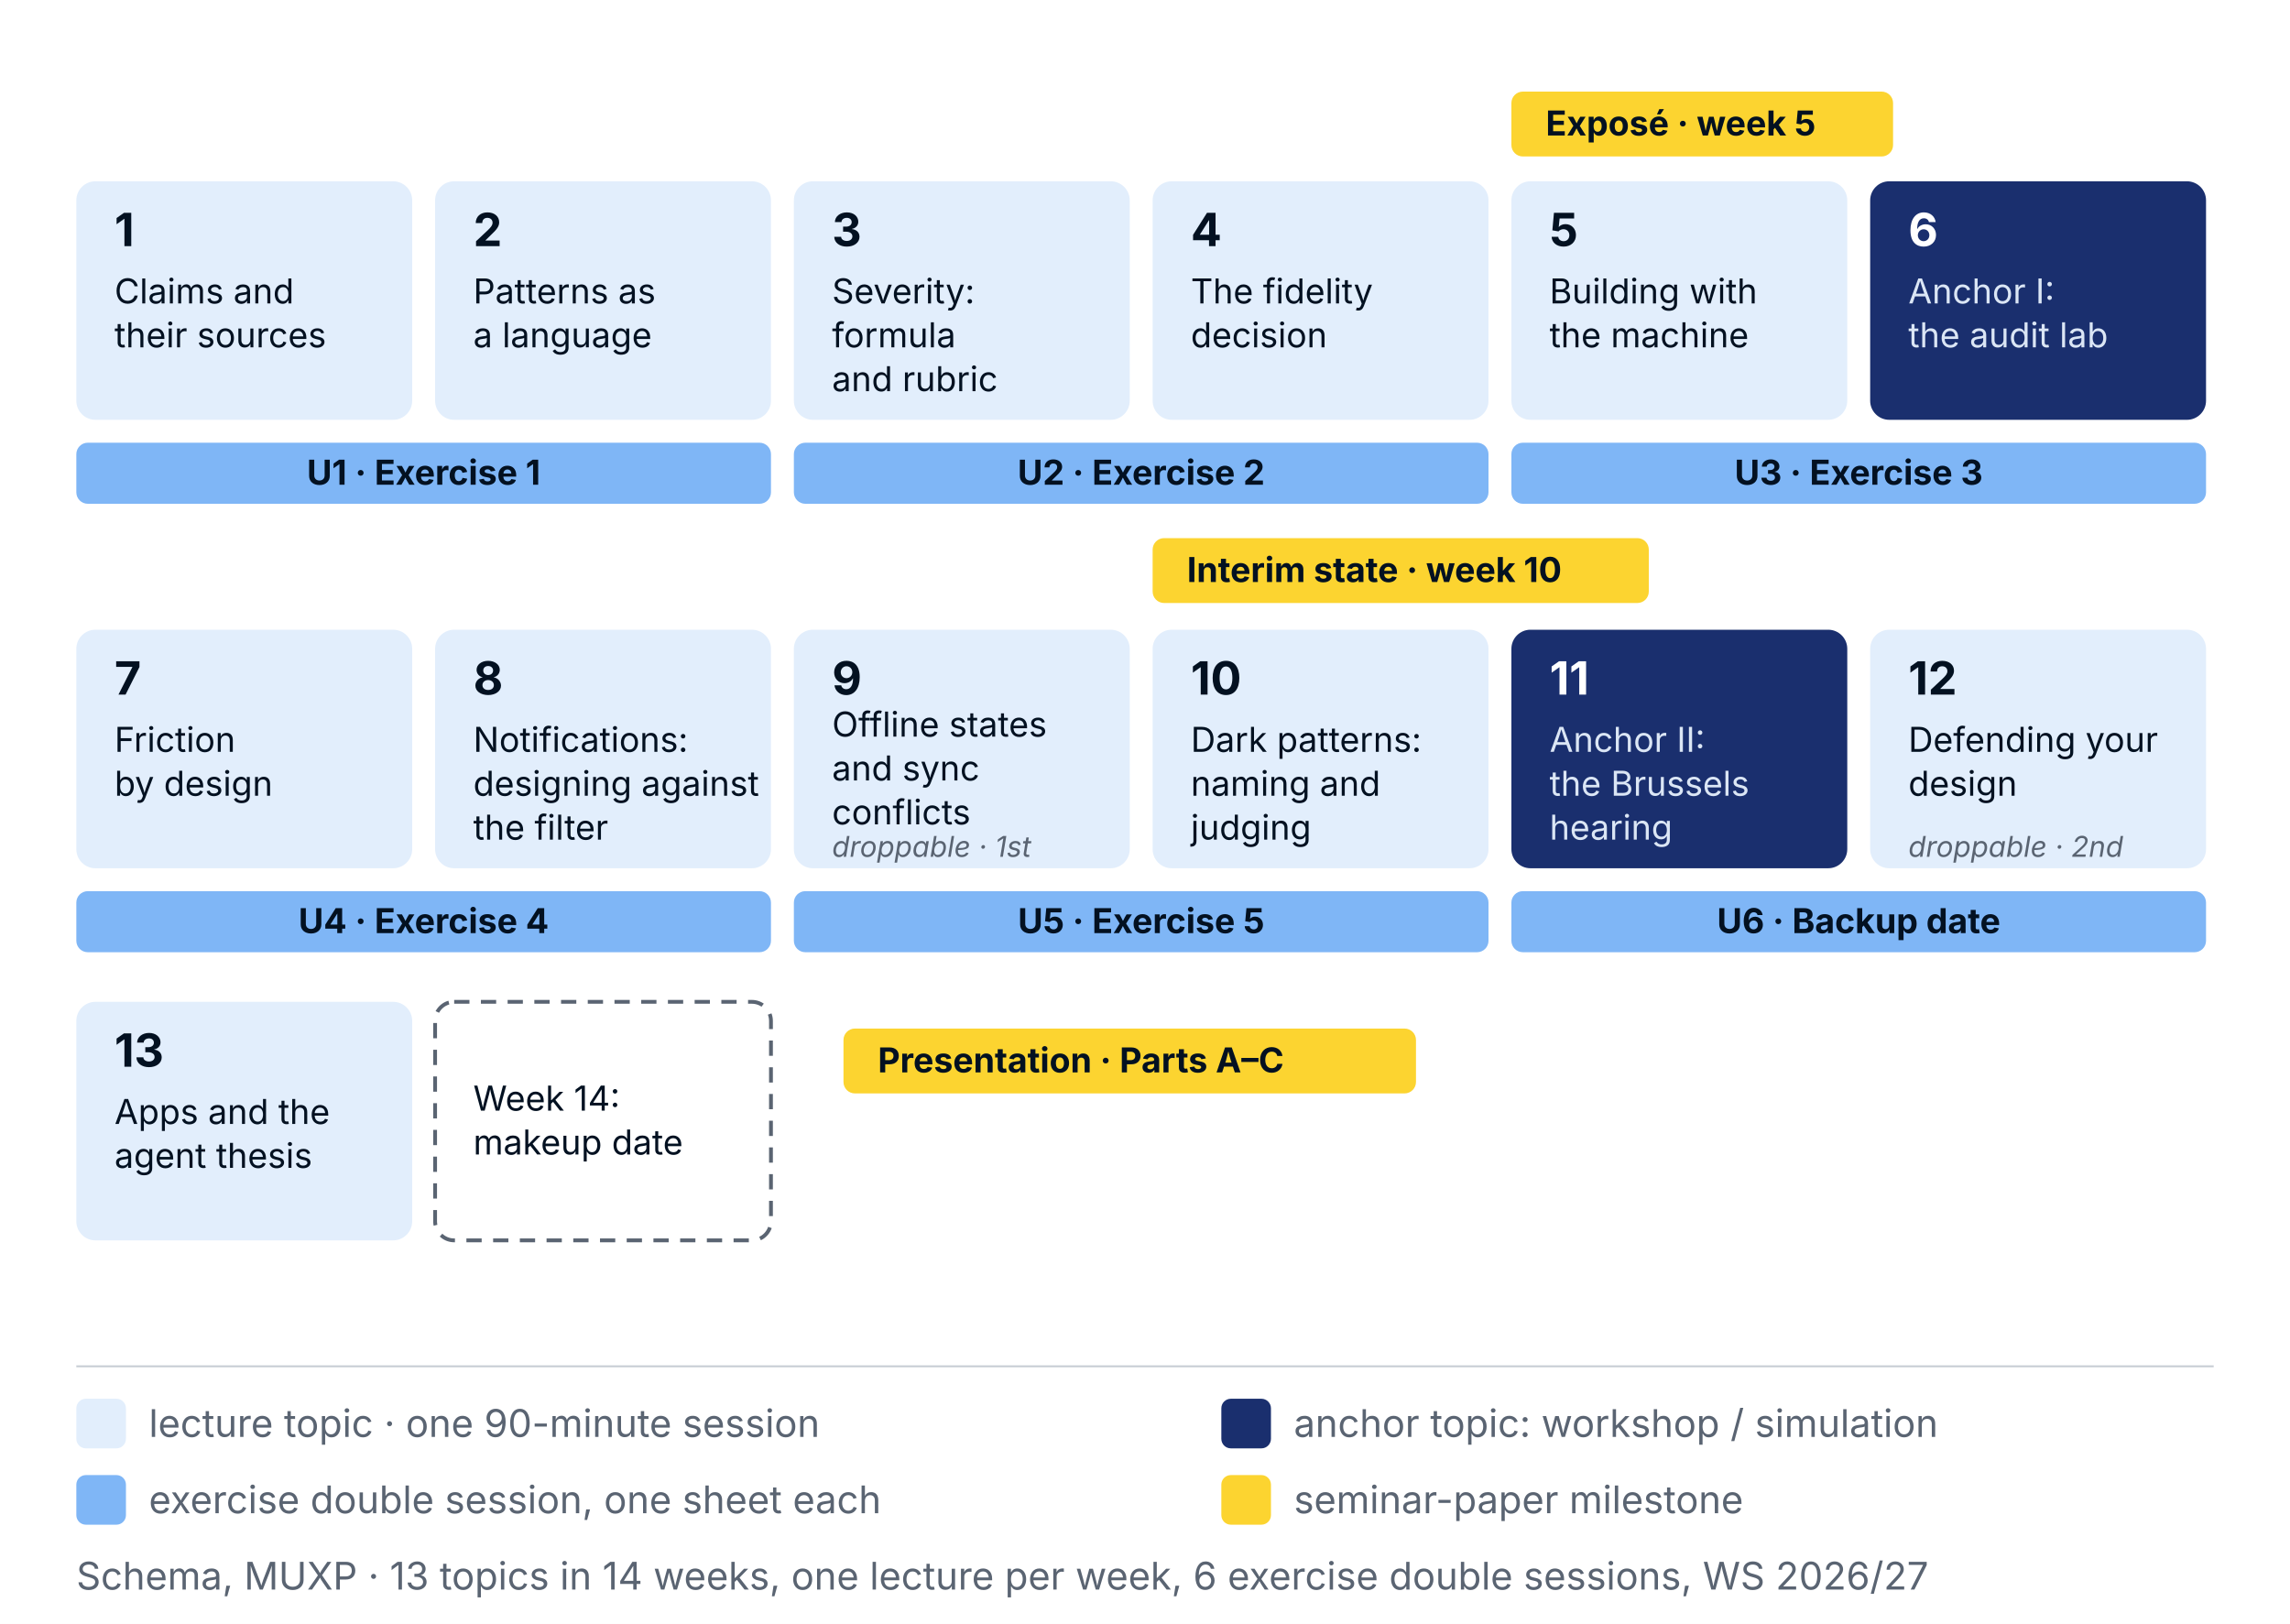
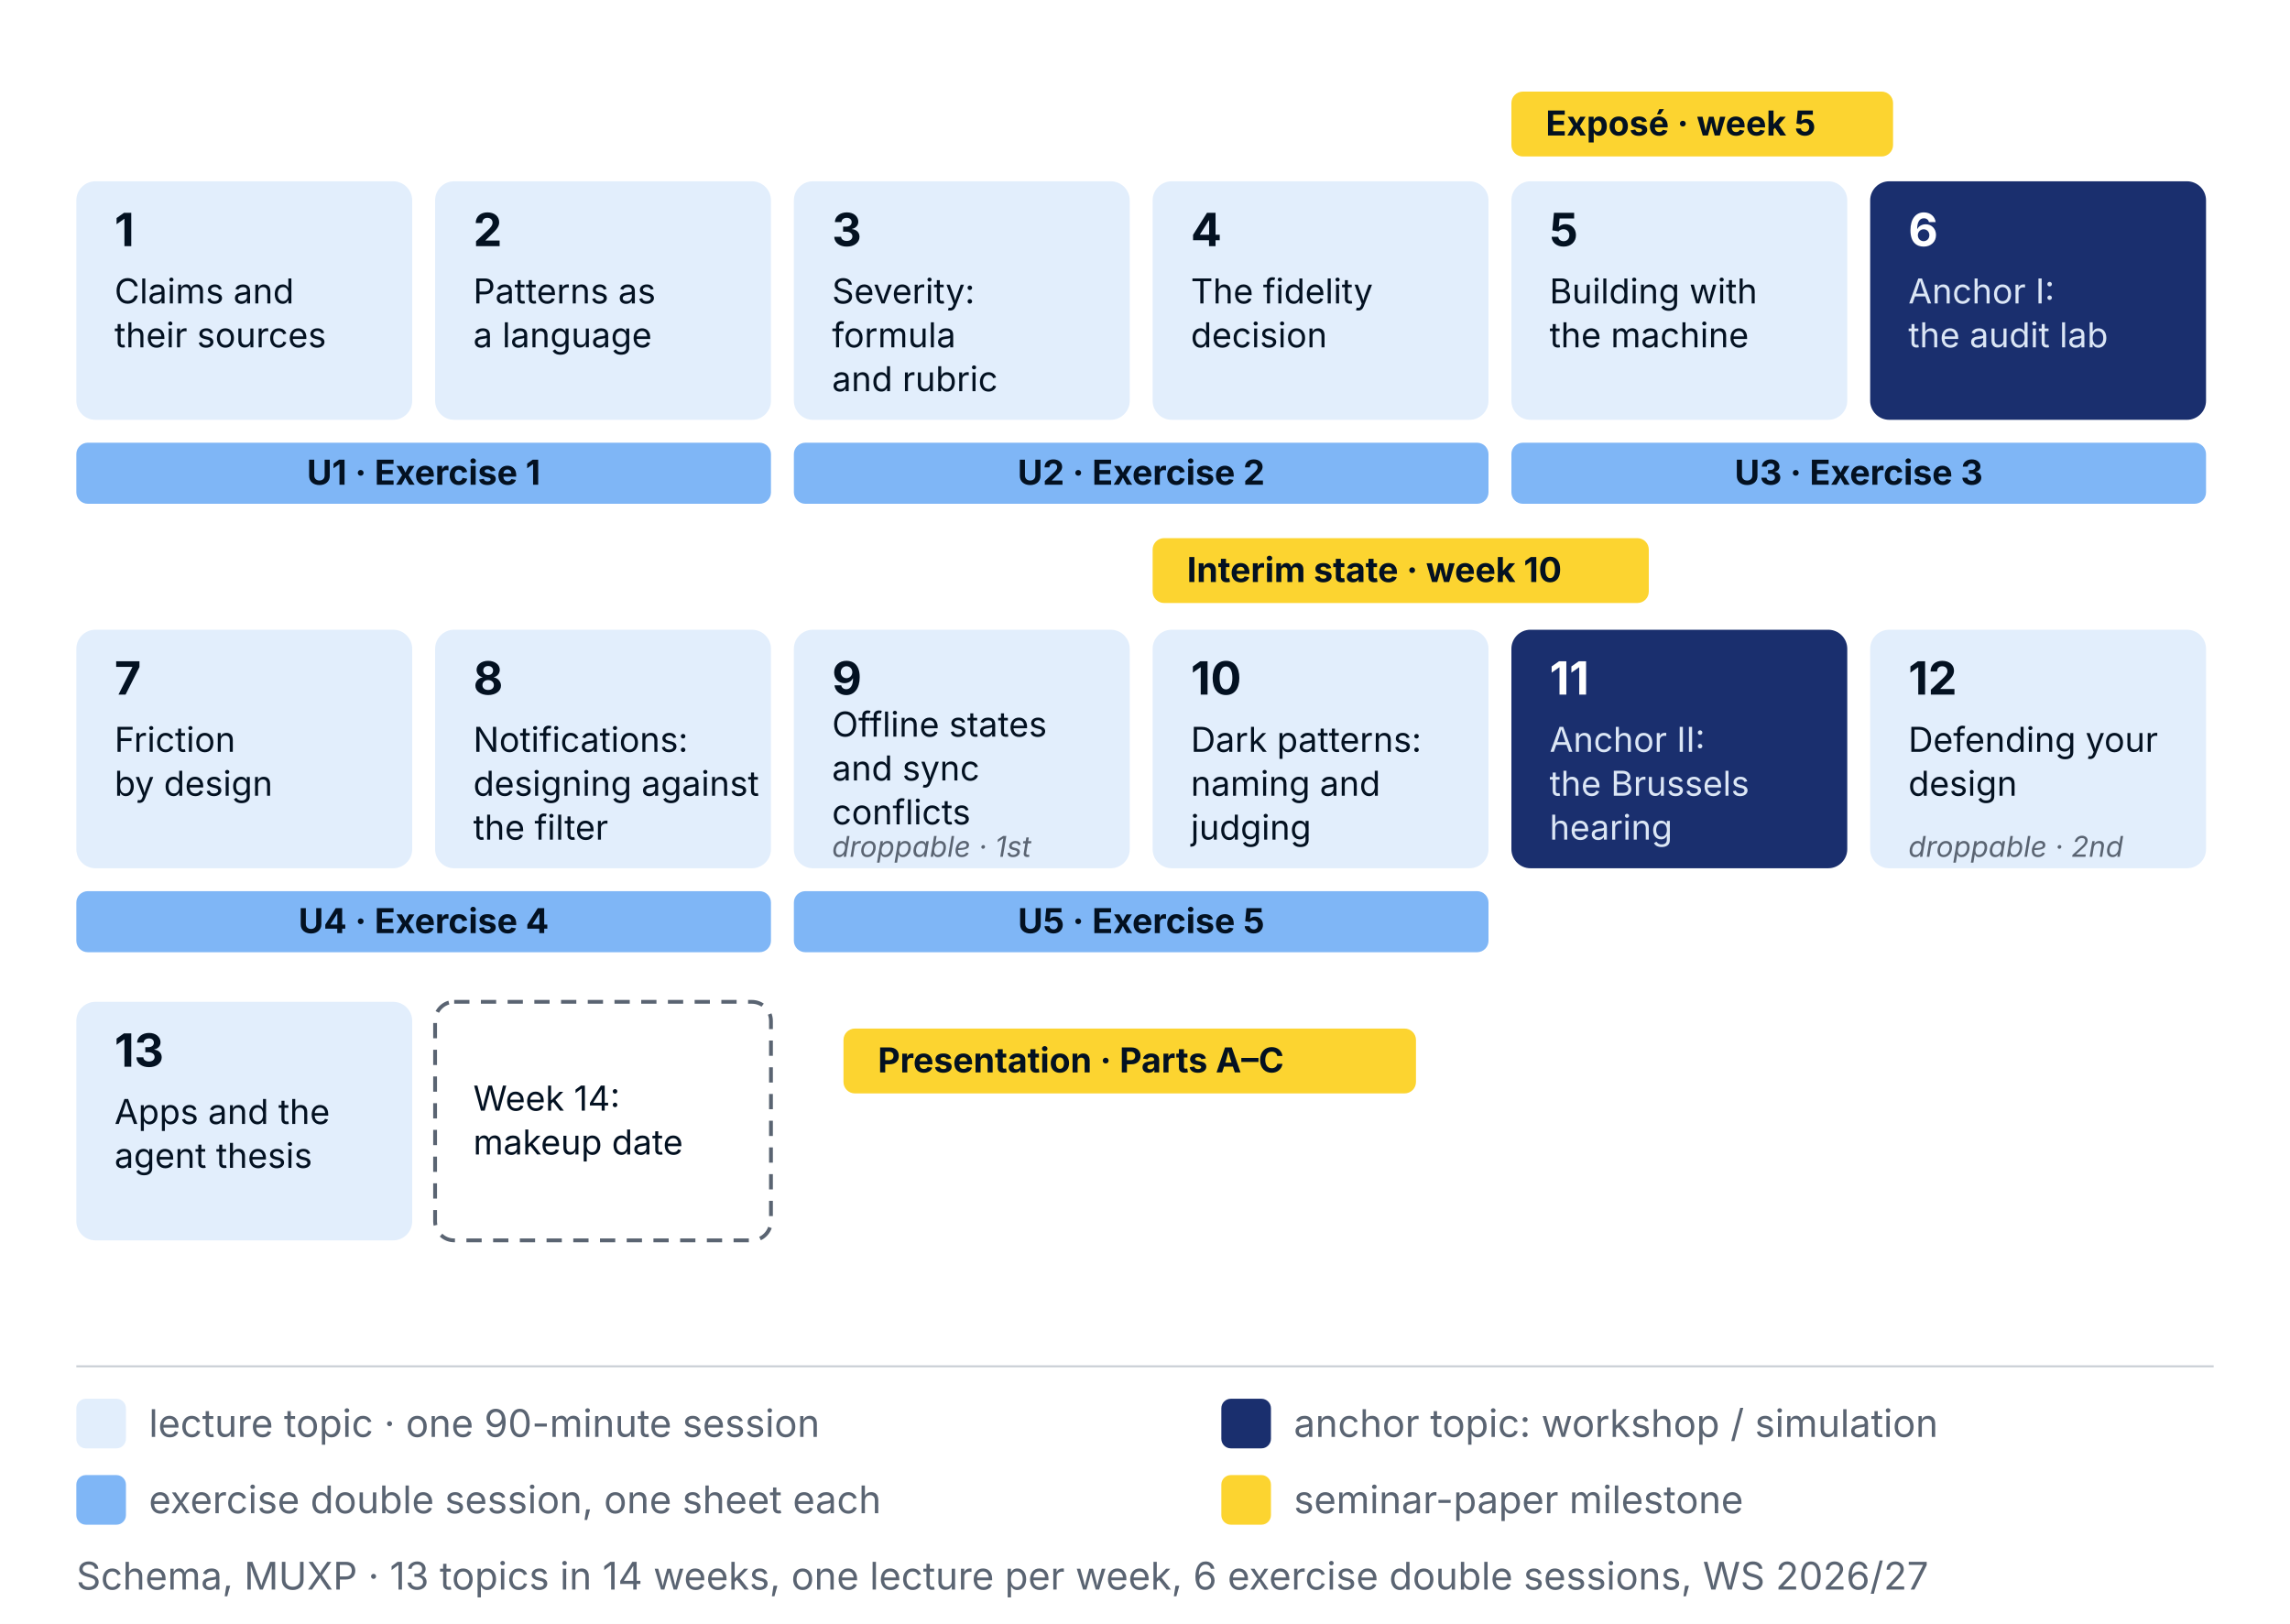
<svg xmlns="http://www.w3.org/2000/svg" viewBox="0 0 1200 851" role="img" aria-labelledby="t d">
  <style>
    text { font-family: Inter, "Neue Haas Unica", Helvetica, Arial, sans-serif; fill: #031121; }
    .num { font-size: 24px; font-weight: 700; }
    .numw { font-size: 24px; font-weight: 700; fill: #ffffff; }
    .tt { font-size: 18px; }
    .ttw { font-size: 18px; fill: #dbe6f5; }
    .utag { font-size: 18px; font-weight: 700; }
    .mtag { font-size: 18px; font-weight: 700; }
    .leg { font-size: 20px; fill: #5a6472; }
    .foot { font-size: 20px; fill: #5a6472; }
    .drop { font-size: 15px; font-style: italic; fill: #5a6472; }
    .chip { font-size: 14px; font-weight: 700; letter-spacing: .06em; fill: #031121; }
  </style>
  <rect width="1200" height="851" fill="#ffffff" />
  <rect x="40" y="95" width="176" height="125" rx="10" fill="#e2eefc" />
  <text class="num" x="60" y="129">1</text>
  <text class="tt" x="60" y="159">Claims and</text>
  <text class="tt" x="60" y="182">their sources</text>
  <rect x="228" y="95" width="176" height="125" rx="10" fill="#e2eefc" />
  <text class="num" x="248" y="129">2</text>
  <text class="tt" x="248" y="159">Patterns as</text>
  <text class="tt" x="248" y="182">a language</text>
  <rect x="416" y="95" width="176" height="125" rx="10" fill="#e2eefc" />
  <text class="num" x="436" y="129">3</text>
  <text class="tt" x="436" y="159">Severity:</text>
  <text class="tt" x="436" y="182">formula</text>
  <text class="tt" x="436" y="205">and rubric</text>
  <rect x="604" y="95" width="176" height="125" rx="10" fill="#e2eefc" />
  <text class="num" x="624" y="129">4</text>
  <text class="tt" x="624" y="159">The fidelity</text>
  <text class="tt" x="624" y="182">decision</text>
  <rect x="792" y="95" width="176" height="125" rx="10" fill="#e2eefc" />
  <text class="num" x="812" y="129">5</text>
  <text class="tt" x="812" y="159">Building with</text>
  <text class="tt" x="812" y="182">the machine</text>
  <rect x="980" y="95" width="176" height="125" rx="10" fill="#1a2f6e" />
  <text class="numw" x="1000" y="129">6</text>
  <text class="ttw" x="1000" y="159">Anchor I:</text>
  <text class="ttw" x="1000" y="182">the audit lab</text>
  <rect x="40" y="330" width="176" height="125" rx="10" fill="#e2eefc" />
  <text class="num" x="60" y="364">7</text>
  <text class="tt" x="60" y="394">Friction</text>
  <text class="tt" x="60" y="417">by design</text>
  <rect x="228" y="330" width="176" height="125" rx="10" fill="#e2eefc" />
  <text class="num" x="248" y="364">8</text>
  <text class="tt" x="248" y="394">Notifications:</text>
  <text class="tt" x="248" y="417">designing against</text>
  <text class="tt" x="248" y="440">the filter</text>
  <rect x="416" y="330" width="176" height="125" rx="10" fill="#e2eefc" />
  <text class="num" x="436" y="364">9</text>
  <text class="tt" x="436" y="386">Offline states</text>
  <text class="tt" x="436" y="409">and sync</text>
  <text class="tt" x="436" y="432">conflicts</text>
  <text class="drop" x="436" y="449">droppable · 1st</text>
  <rect x="604" y="330" width="176" height="125" rx="10" fill="#e2eefc" />
  <text class="num" x="624" y="364">10</text>
  <text class="tt" x="624" y="394">Dark patterns:</text>
  <text class="tt" x="624" y="417">naming and</text>
  <text class="tt" x="624" y="440">judging</text>
  <rect x="792" y="330" width="176" height="125" rx="10" fill="#1a2f6e" />
  <text class="numw" x="812" y="364">11</text>
  <text class="ttw" x="812" y="394">Anchor II:</text>
  <text class="ttw" x="812" y="417">the Brussels</text>
  <text class="ttw" x="812" y="440">hearing</text>
  <rect x="980" y="330" width="176" height="125" rx="10" fill="#e2eefc" />
  <text class="num" x="1000" y="364">12</text>
  <text class="tt" x="1000" y="394">Defending your</text>
  <text class="tt" x="1000" y="417">design</text>
  <text class="drop" x="1000" y="449">droppable · 2nd</text>
  <rect x="40" y="525" width="176" height="125" rx="10" fill="#e2eefc" />
  <text class="num" x="60" y="559">13</text>
  <text class="tt" x="60" y="589">Apps and the</text>
  <text class="tt" x="60" y="612">agent thesis</text>
  <rect x="228" y="525" width="176" height="125" rx="10" fill="none" stroke="#5a6472" stroke-width="2" stroke-dasharray="8 6" />
  <text class="tt" x="248" y="582">Week 14:</text>
  <text class="tt" x="248" y="605">makeup date</text>
  <rect x="40" y="232" width="364" height="32" rx="6" fill="#7fb6f6" />
  <text class="utag" x="222" y="254" text-anchor="middle">U1 · Exercise 1</text>
  <rect x="416" y="232" width="364" height="32" rx="6" fill="#7fb6f6" />
  <text class="utag" x="598" y="254" text-anchor="middle">U2 · Exercise 2</text>
  <rect x="792" y="232" width="364" height="32" rx="6" fill="#7fb6f6" />
  <text class="utag" x="974" y="254" text-anchor="middle">U3 · Exercise 3</text>
  <rect x="40" y="467" width="364" height="32" rx="6" fill="#7fb6f6" />
  <text class="utag" x="222" y="489" text-anchor="middle">U4 · Exercise 4</text>
  <rect x="416" y="467" width="364" height="32" rx="6" fill="#7fb6f6" />
  <text class="utag" x="598" y="489" text-anchor="middle">U5 · Exercise 5</text>
-   <rect x="792" y="467" width="364" height="32" rx="6" fill="#7fb6f6" />
-   <text class="utag" x="974" y="489" text-anchor="middle">U6 · Backup date</text>
  <rect x="792" y="48" width="200" height="34" rx="6" fill="#fcd430" />
  <text class="mtag" x="810" y="71">Exposé · week 5</text>
  <rect x="604" y="282" width="260" height="34" rx="6" fill="#fcd430" />
  <text class="mtag" x="622" y="305">Interim state · week 10</text>
  <rect x="442" y="539" width="300" height="34" rx="6" fill="#fcd430" />
  <text class="mtag" x="460" y="562">Presentation · Parts A–C</text>
  <line x1="40" y1="716" x2="1160" y2="716" stroke="#c7cdd4" stroke-width="1" />
  <rect x="40" y="733" width="26" height="26" rx="5" fill="#e2eefc" />
  <text class="leg" x="78" y="753">lecture topic · one 90-minute session</text>
  <rect x="640" y="733" width="26" height="26" rx="5" fill="#1a2f6e" />
  <text class="leg" x="678" y="753">anchor topic: workshop / simulation</text>
  <rect x="40" y="773" width="26" height="26" rx="5" fill="#7fb6f6" />
  <text class="leg" x="78" y="793">exercise double session, one sheet each</text>
  <rect x="640" y="773" width="26" height="26" rx="5" fill="#fcd430" />
  <text class="leg" x="678" y="793">seminar-paper milestone</text>
  <text class="foot" x="40" y="833">Schema, MUXP · 13 topics in 14 weeks, one lecture per week, 6 exercise double sessions, WS 2026/27</text>
</svg>
